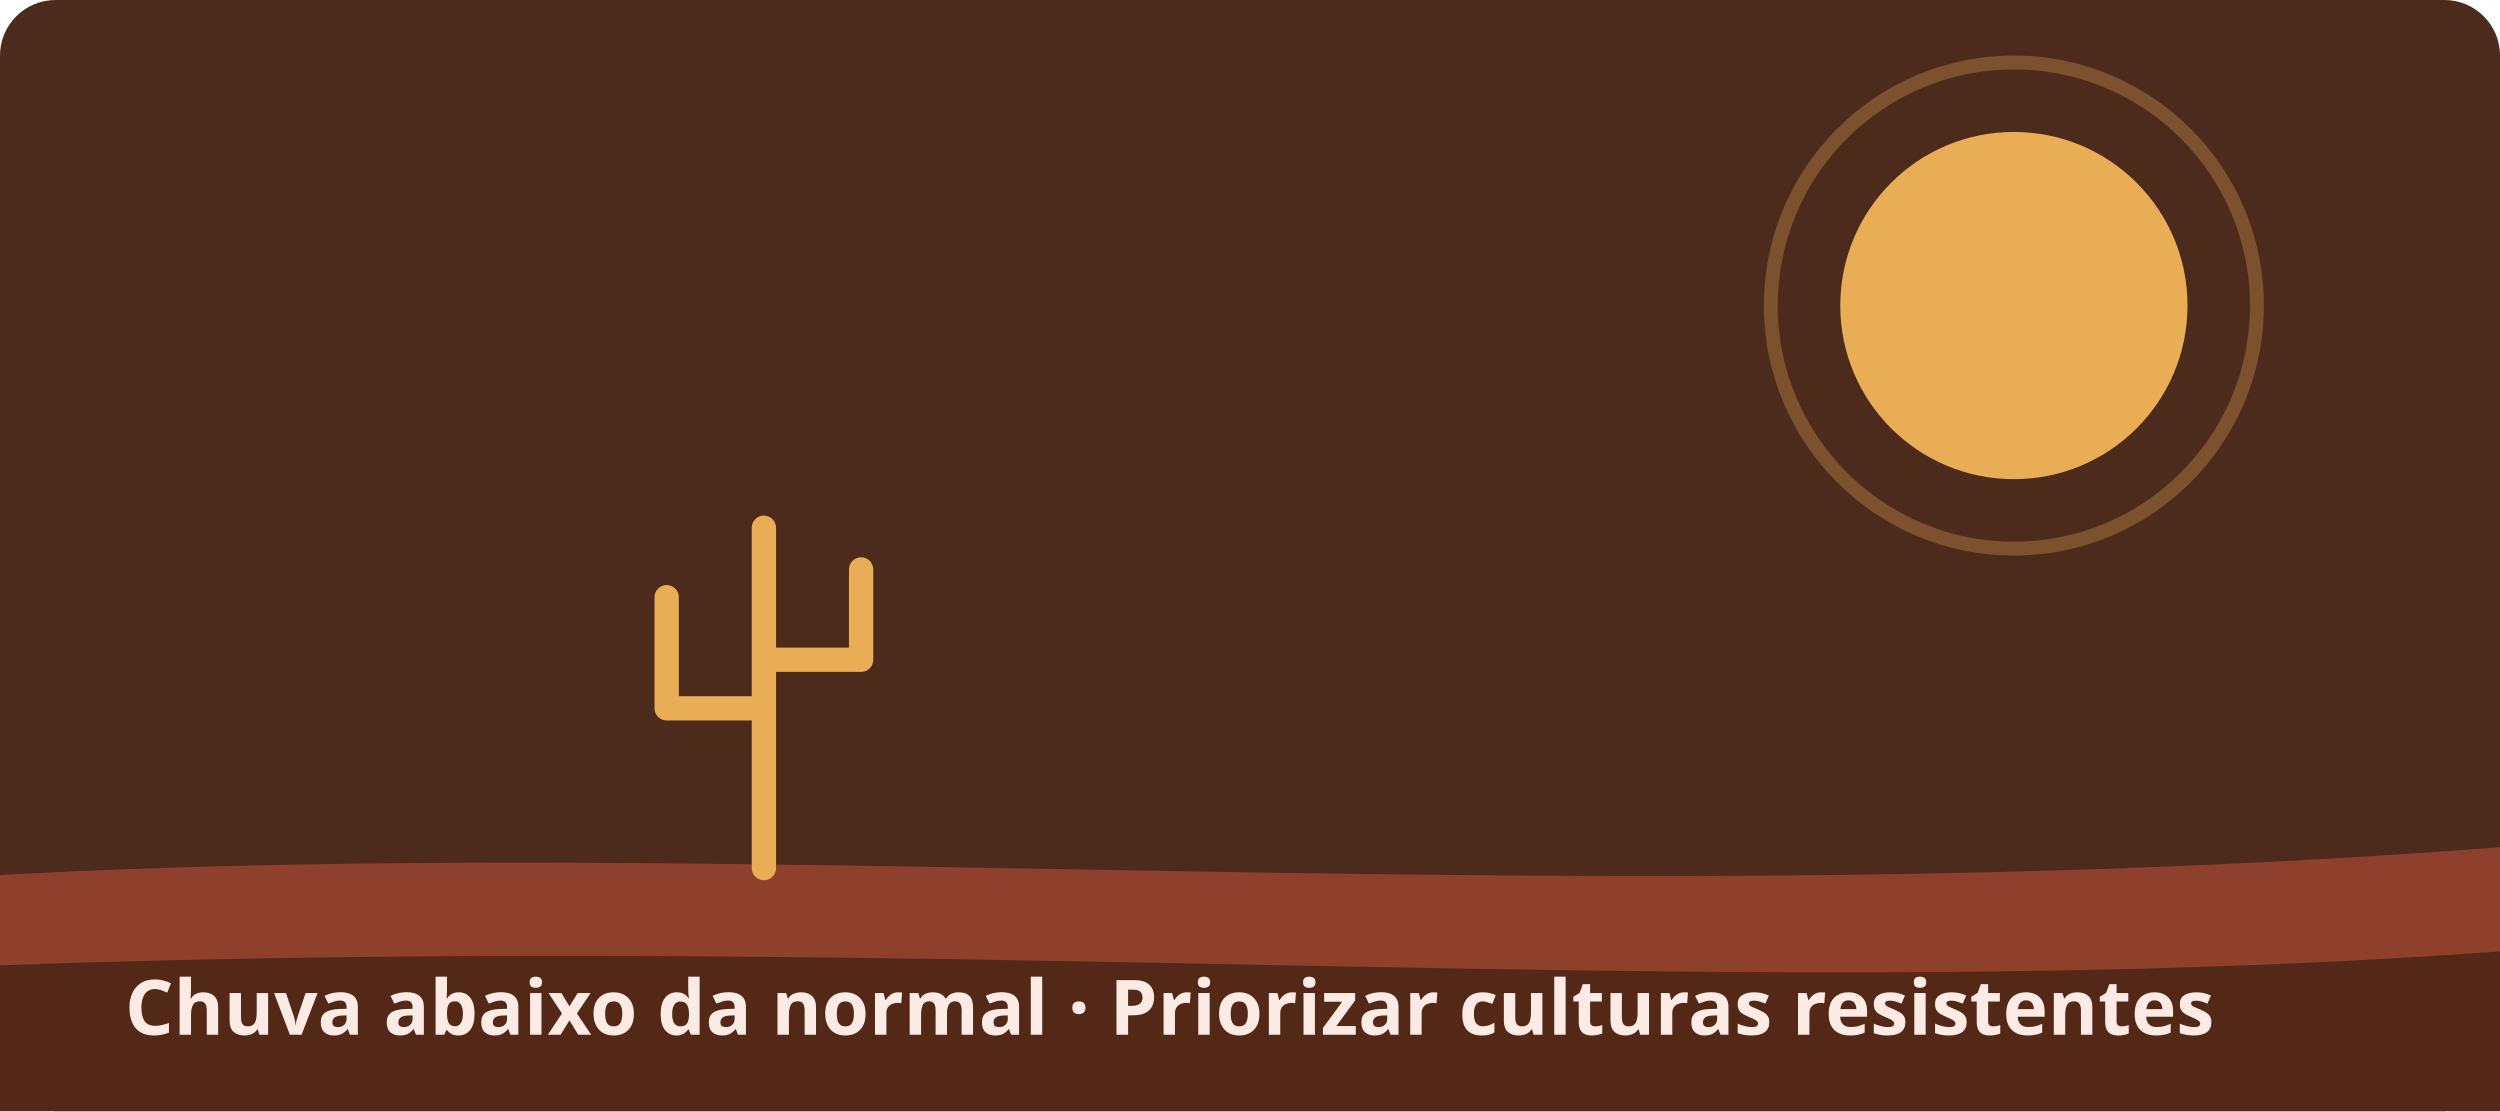
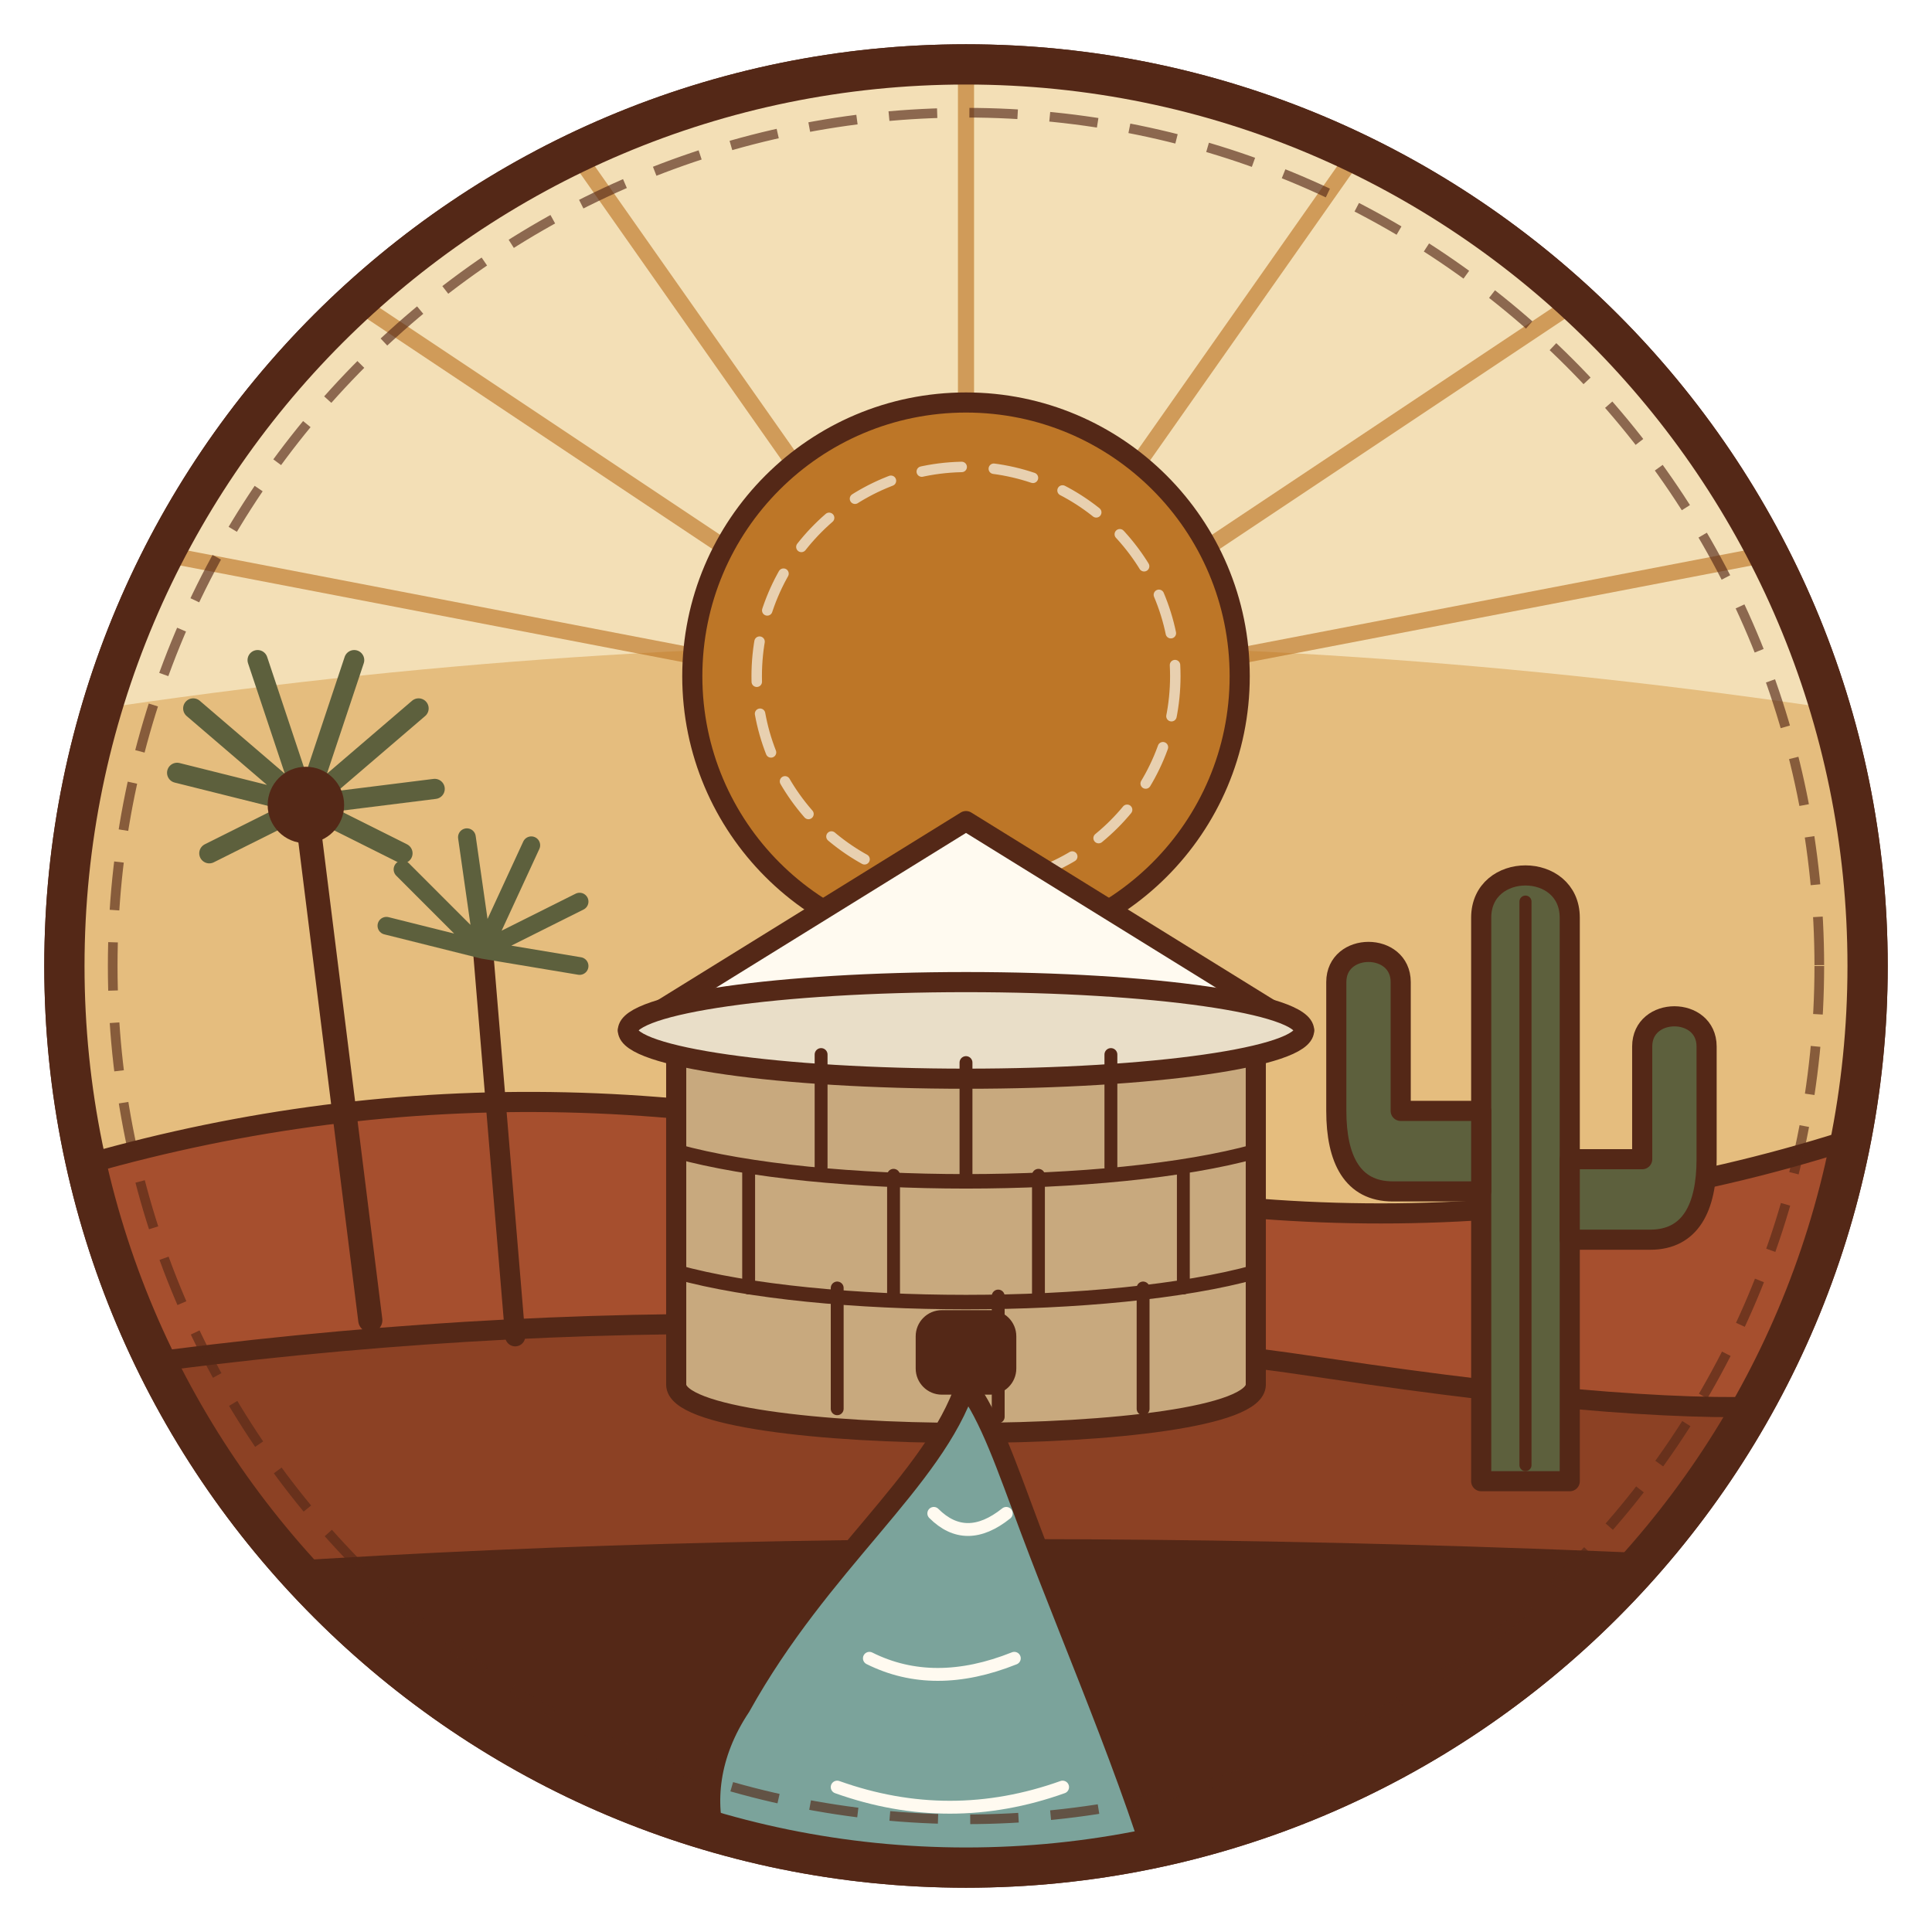
- <svg xmlns="http://www.w3.org/2000/svg" viewBox="0 0 360 160" fill="none">
-   <rect width="360" height="160" rx="8" fill="#4C2B1D" />
-   <circle cx="290" cy="44" r="25" fill="#E9AD56" />
-   <circle cx="290" cy="44" r="35" stroke="#E9AD56" stroke-opacity="0.3" stroke-width="2" />
-   <path d="M0 126C110 120 230 132 360 122V160H0V126Z" fill="#8F402D" />
-   <path d="M0 139C140 134 250 145 360 137V160H0V139Z" fill="#542817" />
-   <path d="M110 125V76M110 102H96V86M110 95H124V82" stroke="#E9AD56" stroke-width="3.5" stroke-linecap="round" stroke-linejoin="round" />
-   <text x="18" y="149" fill="#FBEBE4" font-family="sans-serif" font-size="11" font-weight="600">Chuva abaixo da normal · Priorizar culturas resistentes</text>
+ <svg xmlns="http://www.w3.org/2000/svg" viewBox="0 0 240 240" role="img" aria-label="Reserva da Cisterna — Pôr do sol sertanejo, cisterna de placas, carnaúbas e mandacaru">
+   <defs>
+     <clipPath id="clip-medallion-estiagem">
+       <circle cx="120" cy="120" r="110" />
+     </clipPath>
+   </defs>
+   <circle cx="120" cy="120" r="112" fill="#fbf6e9" stroke="#542817" stroke-width="5" />
+   <g clip-path="url(#clip-medallion-estiagem)" stroke="#542817" stroke-width="2.5" stroke-linecap="round" stroke-linejoin="round">
+     <rect x="0" y="0" width="240" height="240" fill="#f3dfb6" stroke="none" />
+     <path d="M0 90 Q120 70, 240 90 L240 165 L0 165 Z" fill="#d4943a" stroke="none" opacity="0.45" />
+     <g stroke="#bd7627" stroke-width="2" opacity="0.65">
+       <line x1="120" y1="88" x2="30" y2="28" />
+       <line x1="120" y1="88" x2="68" y2="14" />
+       <line x1="120" y1="88" x2="120" y2="10" />
+       <line x1="120" y1="88" x2="172" y2="14" />
+       <line x1="120" y1="88" x2="210" y2="28" />
+       <line x1="120" y1="88" x2="16" y2="68" />
+       <line x1="120" y1="88" x2="224" y2="68" />
+     </g>
+     <circle cx="120" cy="84" r="34" fill="#bd7627" />
+     <circle cx="120" cy="84" r="26" fill="none" stroke="#fbf6e9" stroke-width="1.3" stroke-dasharray="5 4" opacity="0.7" />
+     <path d="M0 148 Q58 128, 120 144 T240 138 L240 240 L0 240 Z" fill="#a64f2e" />
+     <path d="M0 172 Q85 158, 165 170 T240 164 L240 240 L0 240 Z" fill="#8c4124" />
+     <path d="M0 198 Q105 188, 240 196 L240 240 L0 240 Z" fill="#542817" />
+     <g>
+       <path d="M46 164 Q42 132, 38 100" fill="none" stroke="#542817" stroke-width="3" />
+       <path d="M38 100 L22 96 M38 100 L24 88 M38 100 L32 82 M38 100 L44 82 M38 100 L52 88 M38 100 L54 98 M38 100 L26 106 M38 100 L50 106" stroke="#5d603d" stroke-width="2.5" />
+       <circle cx="38" cy="100" r="3.5" fill="#542817" />
+       <path d="M64 166 Q62 142, 60 118" fill="none" stroke="#542817" stroke-width="2.5" />
+       <path d="M60 118 L48 115 M60 118 L50 108 M60 118 L58 104 M60 118 L66 105 M60 118 L72 112 M60 118 L72 120" stroke="#5d603d" stroke-width="2.2" />
+     </g>
+     <g>
+       <path d="M84 128 L84 172 C84 180, 156 180, 156 172 L156 128 Z" fill="#c8a97e" />
+       <path d="M78 128 L120 102 L162 128 Z" fill="#fffaf0" />
+       <ellipse cx="120" cy="128" rx="42" ry="6" fill="#e9dec8" />
+       <path d="M84 143 C102 148, 138 148, 156 143" fill="none" stroke-width="1.8" />
+       <path d="M84 158 C102 163, 138 163, 156 158" fill="none" stroke-width="1.8" />
+       <line x1="102" y1="131" x2="102" y2="145" stroke-width="1.6" />
+       <line x1="120" y1="132" x2="120" y2="146" stroke-width="1.6" />
+       <line x1="138" y1="131" x2="138" y2="145" stroke-width="1.6" />
+       <line x1="93" y1="145" x2="93" y2="160" stroke-width="1.6" />
+       <line x1="111" y1="146" x2="111" y2="161" stroke-width="1.6" />
+       <line x1="129" y1="146" x2="129" y2="161" stroke-width="1.6" />
+       <line x1="147" y1="145" x2="147" y2="160" stroke-width="1.6" />
+       <line x1="104" y1="160" x2="104" y2="175" stroke-width="1.6" />
+       <line x1="124" y1="161" x2="124" y2="176" stroke-width="1.6" />
+       <line x1="142" y1="160" x2="142" y2="175" stroke-width="1.6" />
+       <rect x="115" y="164" width="10" height="8" rx="2" fill="#542817" />
+     </g>
+     <path d="M120 172 C116 184, 102 194, 92 212 C84 224, 90 236, 98 240 L146 240 C142 224, 134 206, 128 190 C125 182, 123 176, 120 172 Z" fill="#7ba39b" />
+     <path d="M116 188 Q120 192, 125 188" fill="none" stroke="#fffaf0" stroke-width="1.6" />
+     <path d="M108 206 Q116 210, 126 206" fill="none" stroke="#fffaf0" stroke-width="1.6" />
+     <path d="M104 222 Q118 227, 132 222" fill="none" stroke="#fffaf0" stroke-width="1.6" />
+     <g>
+       <path d="M184 184 L184 114 C184 107, 195 107, 195 114 L195 184 Z" fill="#5d603d" />
+       <path d="M184 148 L173 148 C168 148, 166 144, 166 138 L166 122 C166 117, 174 117, 174 122 L174 138 L184 138 Z" fill="#5d603d" />
+       <path d="M195 154 L205 154 C210 154, 212 150, 212 144 L212 130 C212 125, 204 125, 204 130 L204 144 L195 144 Z" fill="#5d603d" />
+       <line x1="189.5" y1="112" x2="189.5" y2="182" stroke-width="1.5" />
+     </g>
+   </g>
+   <circle cx="120" cy="120" r="112" fill="none" stroke="#542817" stroke-width="5" />
+   <circle cx="120" cy="120" r="106" fill="none" stroke="#542817" stroke-width="1.2" stroke-dasharray="6 4" opacity="0.65" />
</svg>
